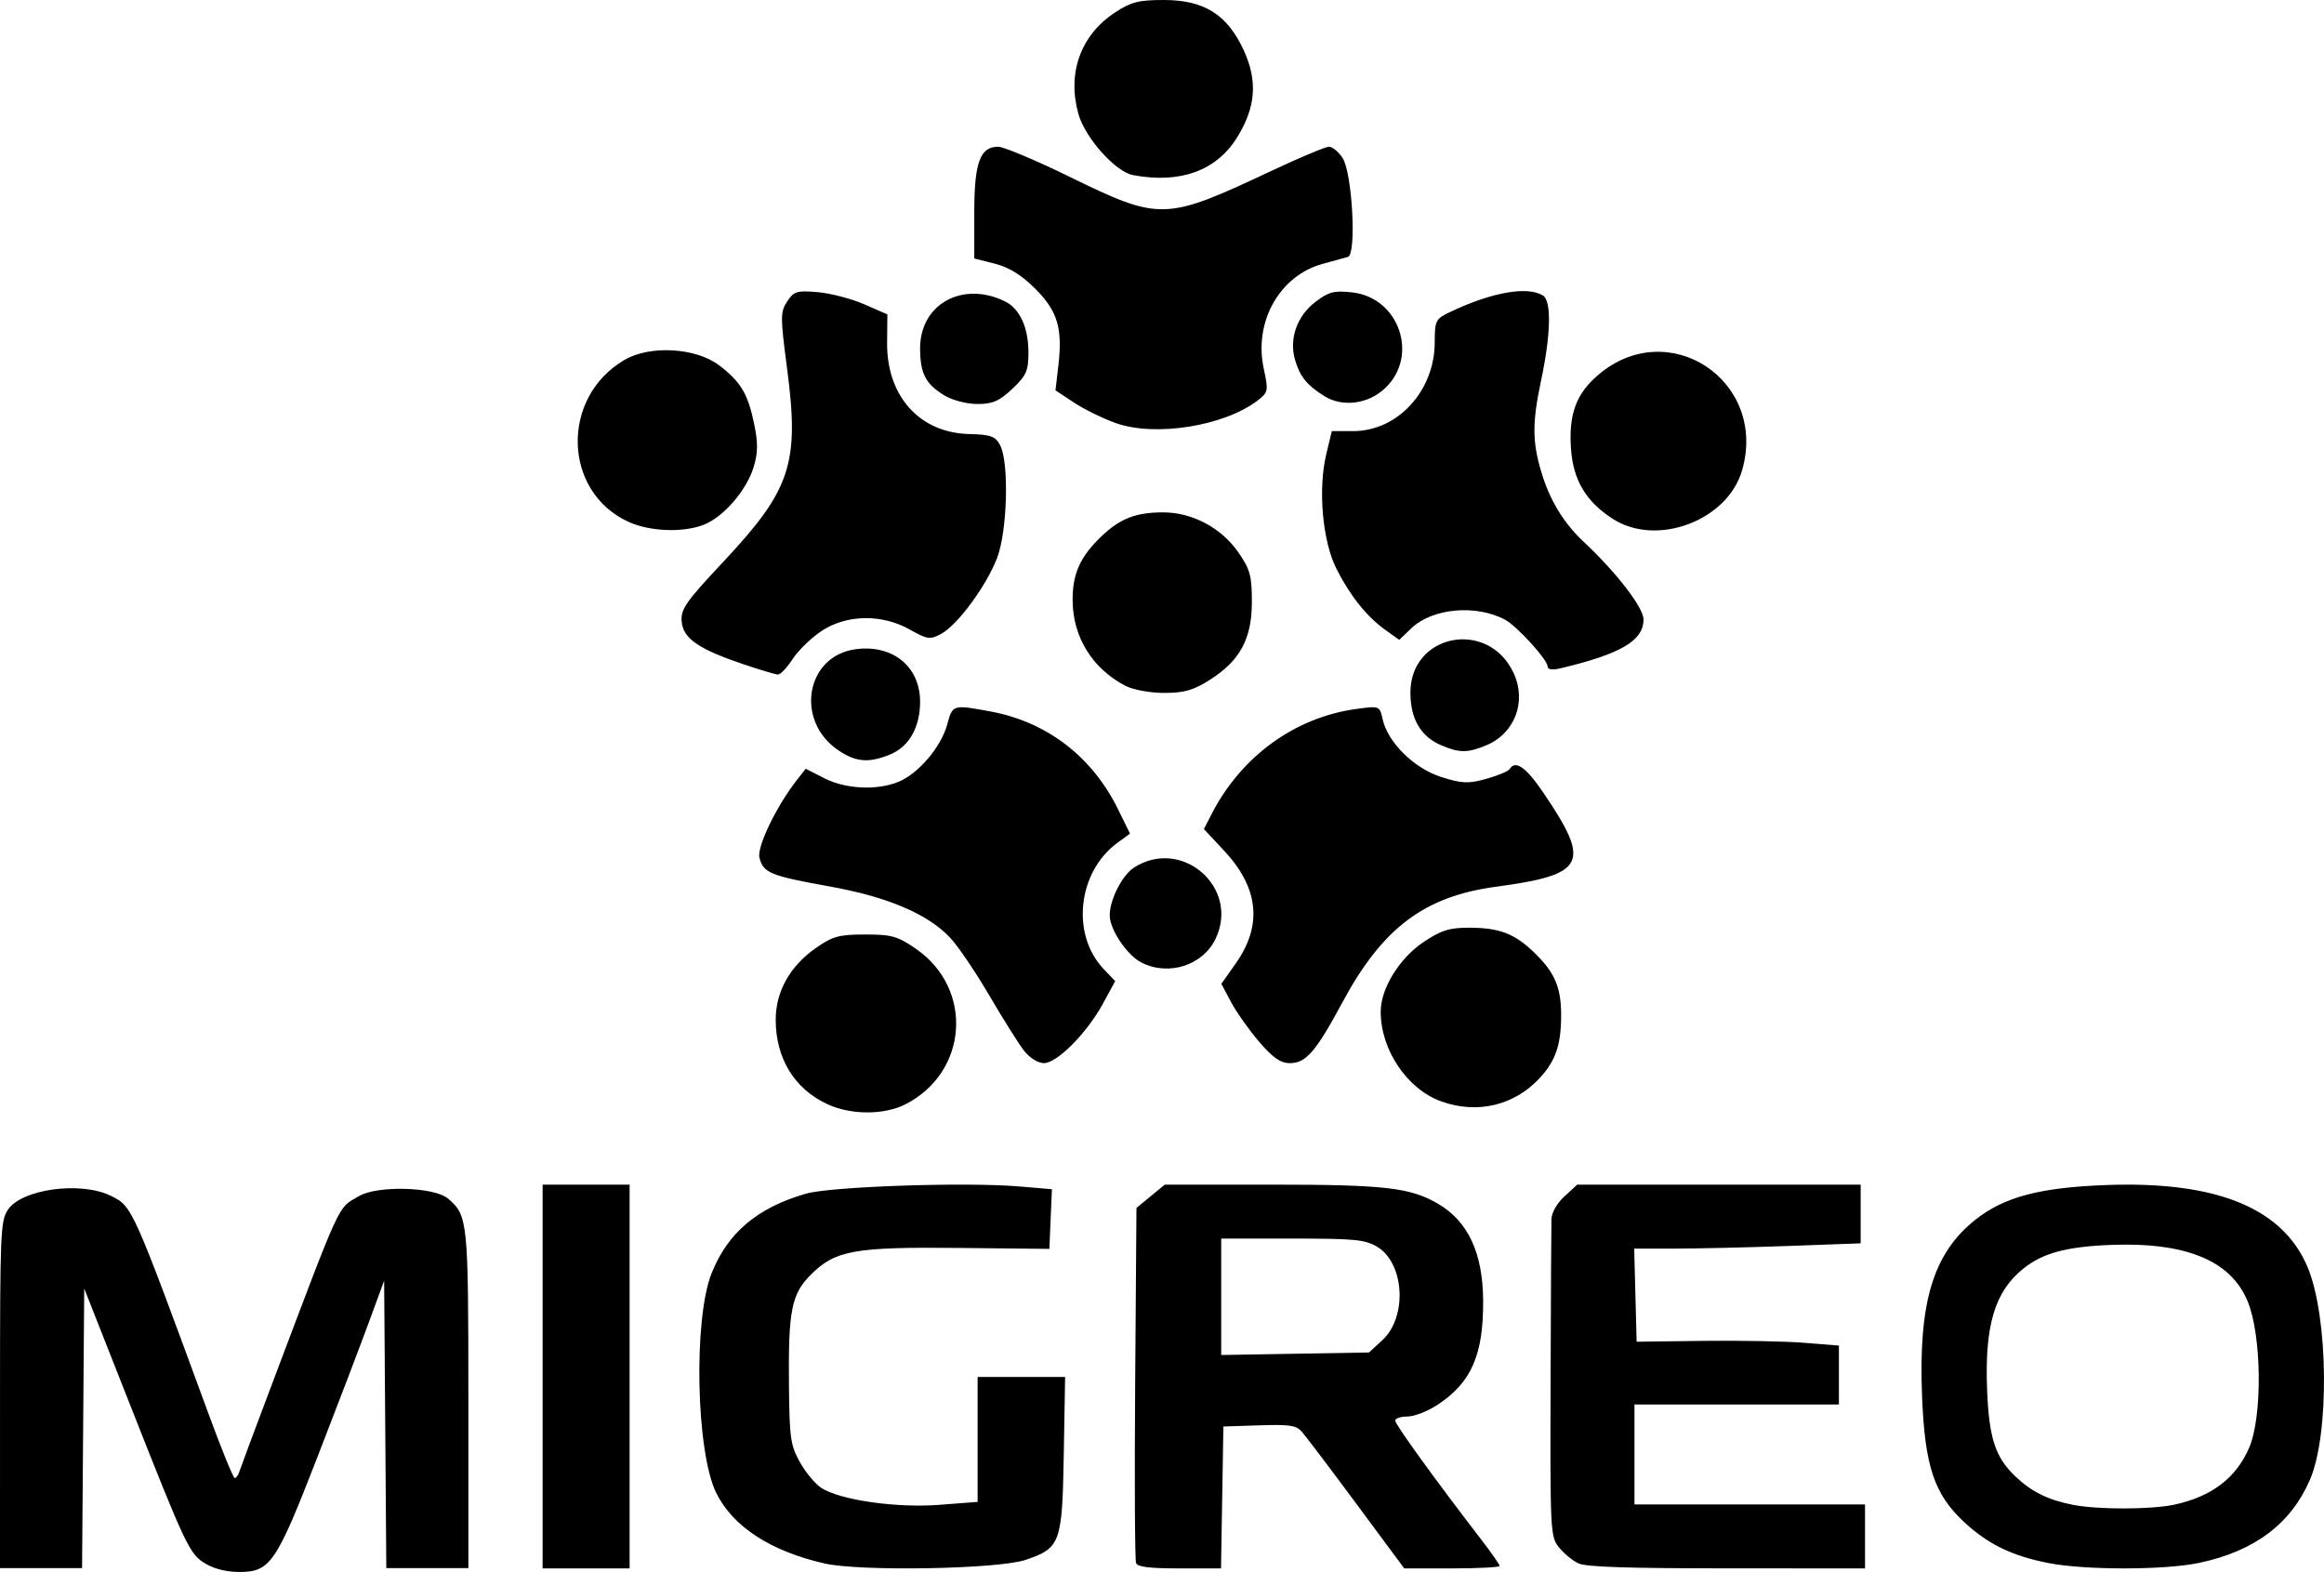
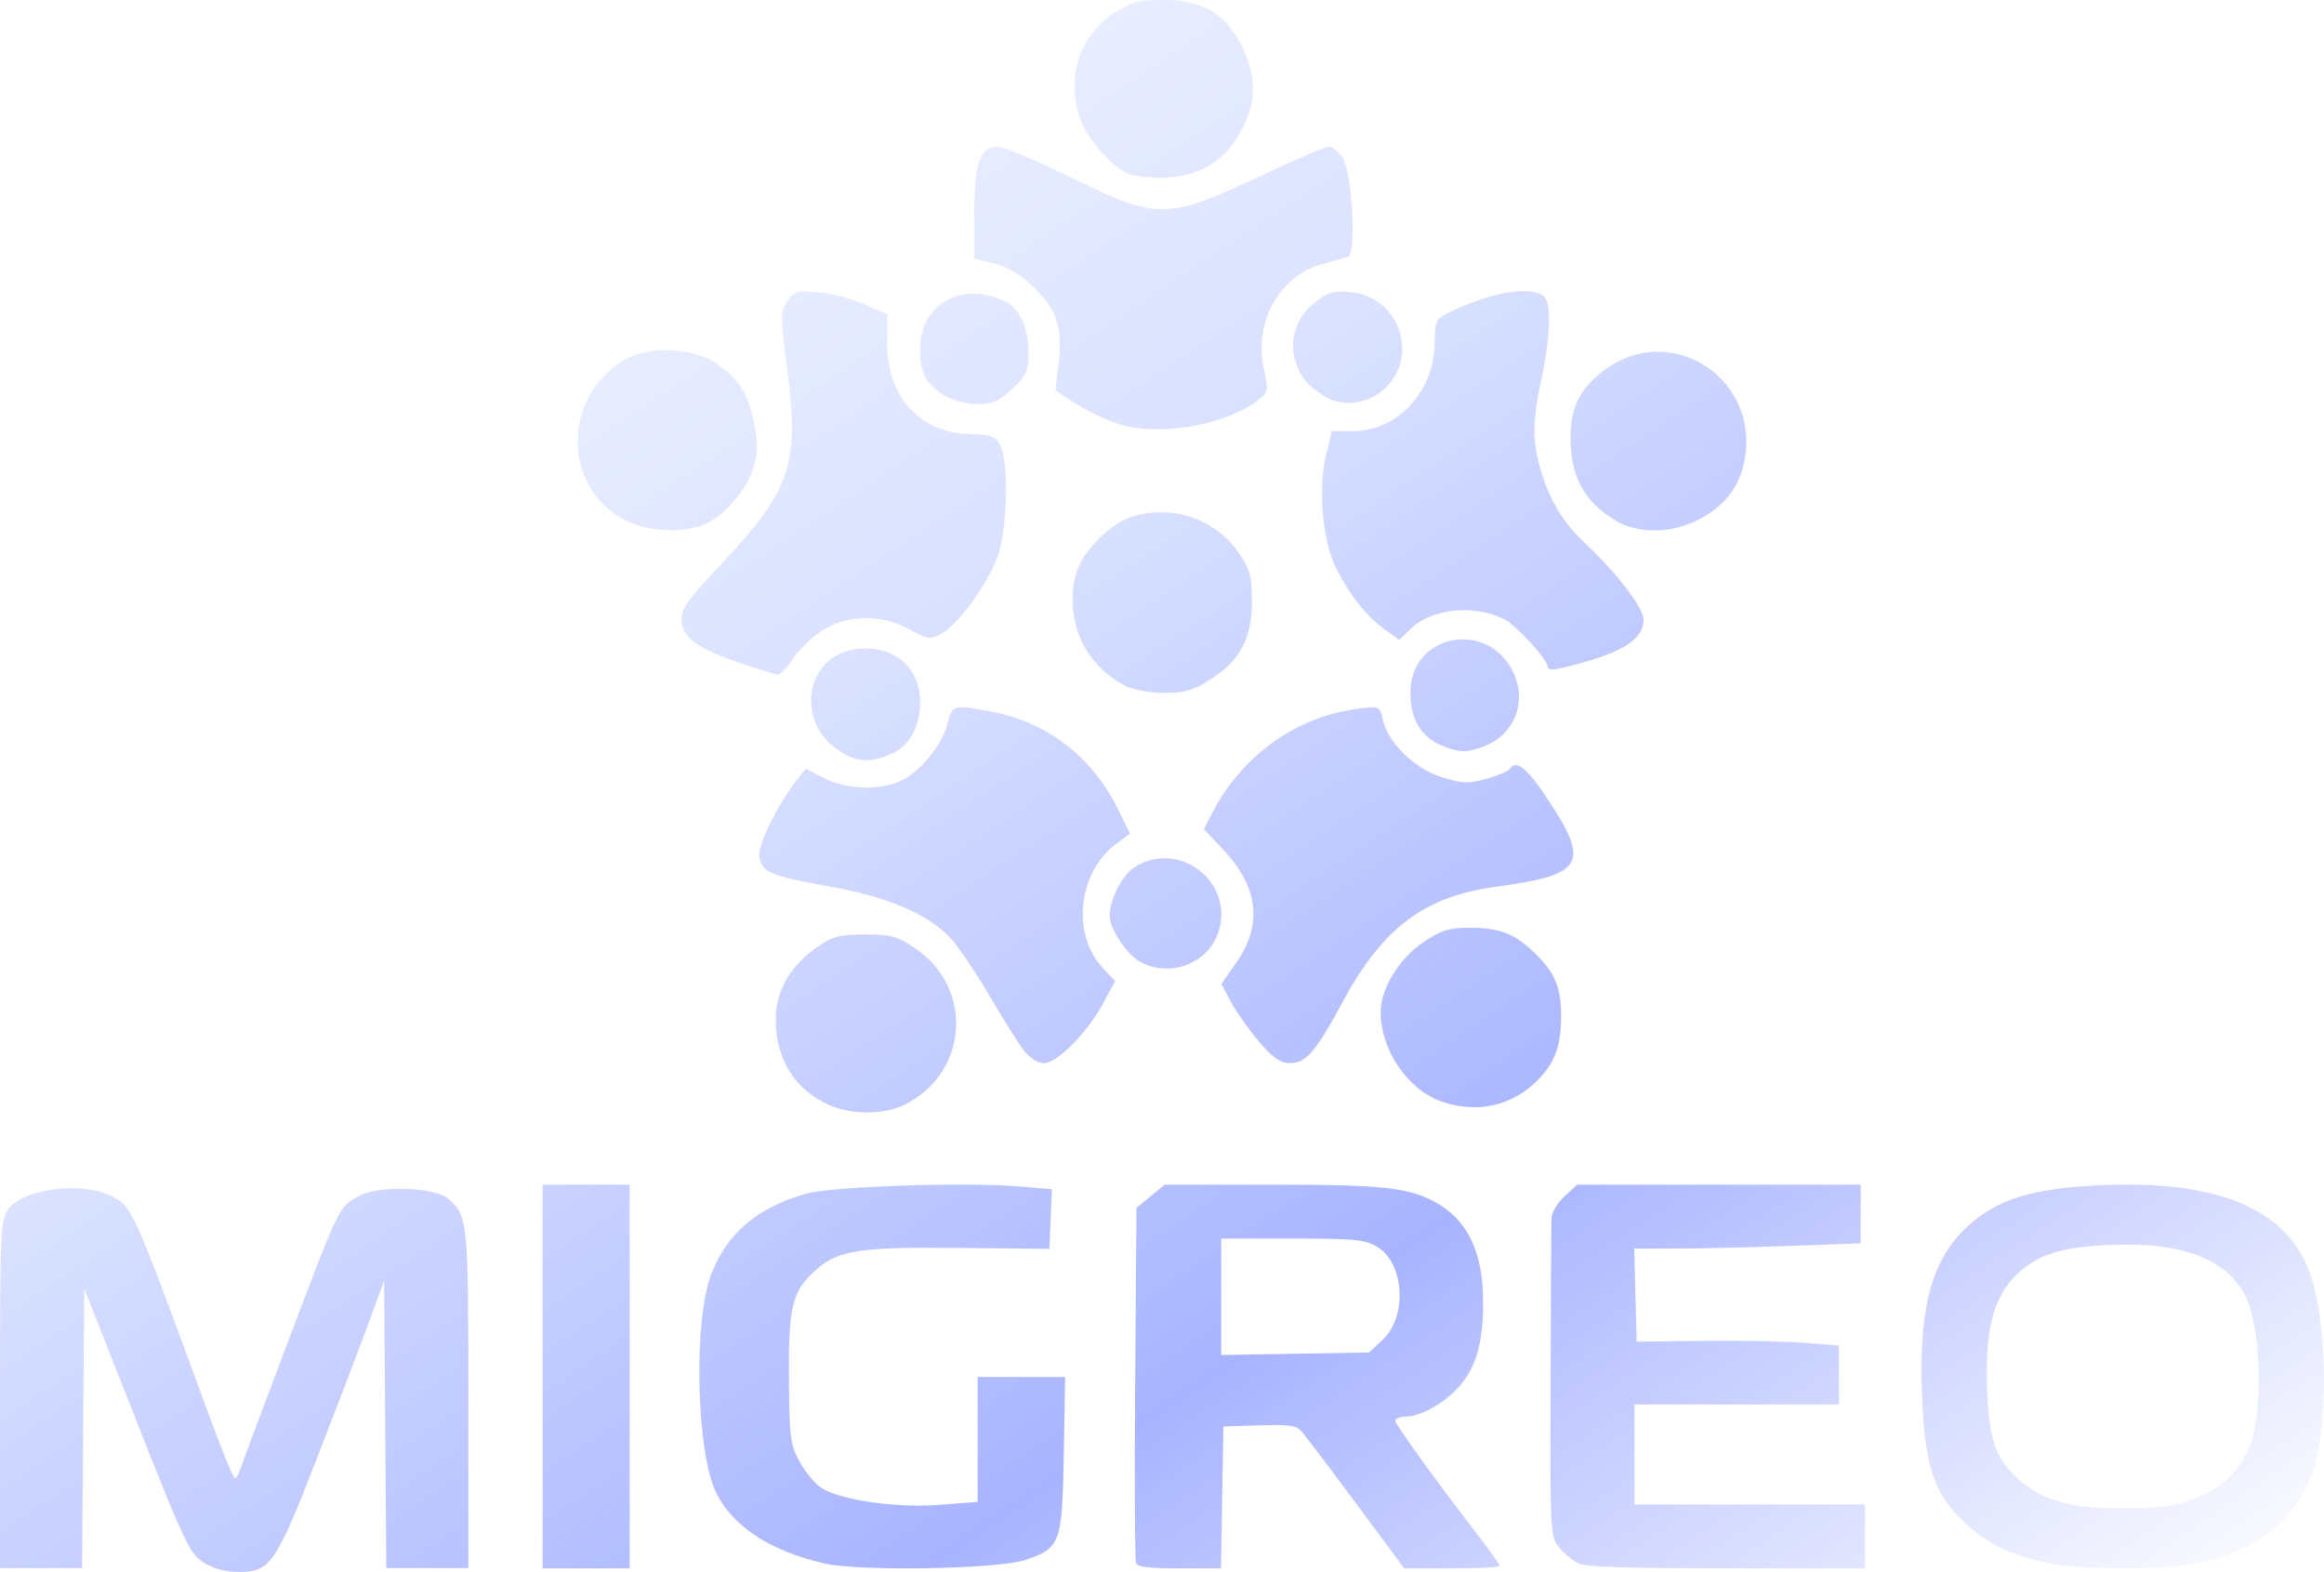
<svg xmlns="http://www.w3.org/2000/svg" version="1.1" id="svg1" width="514.815" height="348.213" viewBox="0 0 514.815 348.213">
-   <defs id="defs1" />
+   <defs id="defs1">
+     <linearGradient id="logoBaseGradient" x1="0%" y1="0%" x2="100%" y2="100%">
+       <stop offset="0%" stop-color="#ffffff" />
+       <stop offset="40%" stop-color="#d9e1ff" />
+       <stop offset="70%" stop-color="#a8b4ff" />
+       <stop offset="100%" stop-color="#ffffff" />
+     </linearGradient>
+     <linearGradient id="logoShineGradient" x1="-100%" y1="0%" x2="200%" y2="0%">
+       <stop offset="0%" stop-color="#ffffff" stop-opacity="0" />
+       <stop offset="45%" stop-color="#ffffff" stop-opacity="0.15" />
+       <stop offset="50%" stop-color="#ffffff" stop-opacity="0.35" />
+       <stop offset="55%" stop-color="#ffffff" stop-opacity="0.15" />
+       <stop offset="100%" stop-color="#ffffff" stop-opacity="0" />
+       <animate attributeName="x1" from="-100%" to="200%" dur="6s" repeatCount="indefinite" />
+       <animate attributeName="x2" from="0%" to="300%" dur="6s" repeatCount="indefinite" />
+     </linearGradient>
+   </defs>
  <g id="g1" transform="translate(-210.589,-271.6505)">
    <g id="g27" transform="matrix(1,0,0,0.9884787,0,6.153095)">
-       <path id="path2" fill="currentColor" style="stroke-width:0.921" d="m 393.255,618.963 c -11.984,-2.757 -20.357,-8.285 -24.029,-15.862 -4.441,-9.166 -5.057,-38.815 -1.021,-49.125 3.567,-9.113 10.124,-14.726 20.882,-17.877 5.537,-1.622 35.383,-2.647 47.323,-1.626 l 7.2,0.616 -0.28,6.687 -0.28,6.687 -19.754,-0.211 c -23.44,-0.251 -27.665,0.512 -33.068,5.972 -4.323,4.369 -5.035,8.009 -4.867,24.899 0.116,11.738 0.343,13.349 2.409,17.111 1.254,2.284 3.376,4.877 4.714,5.762 4.17,2.758 16.614,4.57 26.235,3.82 l 8.432,-0.657 v -13.998 -13.998 h 9.692 9.692 l -0.297,17.376 c -0.34,19.905 -0.724,20.974 -8.488,23.625 -6.056,2.068 -36.599,2.616 -44.496,0.799 z m 292.554,-84.827 c -2.757,-0.103 -5.666,-0.096 -8.727,0.021 -14.638,0.557 -22.465,2.65 -28.817,7.706 -9.448,7.52 -12.76,18.608 -11.893,39.821 0.632,15.453 2.68,21.679 9.158,27.846 5.331,5.075 10.717,7.737 18.917,9.35 8.128,1.599 25.666,1.575 33.27,-0.045 12.268,-2.615 20.341,-8.738 24.576,-18.643 4.364,-10.206 4.084,-36.503 -0.508,-47.601 -4.815,-11.636 -16.678,-17.735 -35.976,-18.454 z m -1.617,13.415 c 13.041,0.494 21.057,4.687 24.311,12.687 3.103,7.63 3.294,25.71 0.344,32.726 -2.863,6.809 -8.317,11.02 -16.608,12.818 -5.138,1.114 -16.99,1.131 -22.483,0.032 -5.541,-1.109 -9.18,-2.939 -12.783,-6.428 -4.378,-4.24 -5.763,-8.521 -6.19,-19.145 -0.586,-14.584 1.653,-22.207 8.038,-27.377 4.292,-3.476 9.582,-4.913 19.474,-5.296 2.069,-0.08 4.034,-0.086 5.897,-0.016 z m -353.404,29.514 v -43 h 9.636 9.636 v 43 43 h -9.636 -9.636 z m 137.83,-43 -3.141,2.607 -3.139,2.609 -0.286,39.203 c -0.158,21.561 -0.067,39.737 0.203,40.391 0.36,0.873 2.927,1.19 9.653,1.19 h 9.162 l 0.263,-15.901 0.263,-15.901 7.925,-0.261 c 6.656,-0.218 8.158,-0.003 9.371,1.344 0.794,0.882 6.241,8.155 12.104,16.162 l 10.66,14.557 h 10.564 c 5.811,0 10.566,-0.251 10.566,-0.558 0,-0.307 -1.882,-3.028 -4.18,-6.047 -10.06,-13.215 -18.947,-25.647 -18.947,-26.506 0,-0.512 1.236,-0.931 2.746,-0.931 1.528,0 4.534,-1.205 6.777,-2.715 7.377,-4.968 10.025,-11.156 9.954,-23.264 -0.062,-10.612 -3.311,-17.706 -9.917,-21.649 -6.13,-3.659 -11.825,-4.33 -36.703,-4.33 z m 12.497,12.081 15.659,0.004 c 13.738,0.003 16.031,0.214 18.691,1.722 6.226,3.529 7.006,15.782 1.34,21.054 l -2.959,2.752 -16.367,0.283 -16.365,0.282 V 559.194 Z m 79.11,72.785 c -1.274,-0.609 -3.203,-2.216 -4.286,-3.573 -1.908,-2.389 -1.966,-3.541 -1.863,-36.729 0.059,-18.844 0.145,-35.402 0.19,-36.795 0.05,-1.53 1.198,-3.568 2.9,-5.151 l 2.817,-2.619 h 31.392 31.392 v 6.578 6.578 l -16.054,0.589 c -8.83,0.324 -20.118,0.589 -25.085,0.589 h -9.031 l 0.271,10.435 0.271,10.435 14.737,-0.191 c 8.106,-0.105 18.188,0.089 22.404,0.431 l 7.667,0.622 v 6.603 6.603 h -22.645 -22.645 v 11.198 11.198 h 25.536 25.536 v 7.167 7.167 l -30.595,-0.013 c -22.365,-0.01 -31.218,-0.311 -32.911,-1.12 z m -303.964,0.158 c -3.689,-2.166 -4.304,-3.47 -17.112,-36.338 l -9.902,-25.412 -0.239,31.326 -0.239,31.326 h -9.09 -9.09 l 0.004,-38.774 c 0.003,-36.261 0.113,-38.948 1.697,-41.448 2.985,-4.713 16.187,-6.548 22.887,-3.181 4.753,2.388 4.682,2.227 21.666,49.006 2.842,7.829 5.428,14.237 5.745,14.239 0.317,0.003 0.791,-0.685 1.053,-1.529 0.262,-0.843 3.421,-9.42 7.021,-19.059 15.842,-42.419 14.605,-39.701 19.385,-42.584 4.065,-2.452 16.701,-2.117 19.776,0.523 4.411,3.788 4.52,4.879 4.52,45.099 v 37.707 h -9.09 -9.09 l -0.239,-32.202 -0.239,-32.203 -3.415,9.411 c -1.878,5.176 -6.997,18.743 -11.376,30.15 -9.155,23.848 -10.421,25.723 -17.361,25.718 -2.662,-0.002 -5.383,-0.666 -7.272,-1.776 z M 393.911,516.053 c -7.365,-3.439 -11.513,-10.319 -11.484,-19.047 0.021,-6.229 3.161,-11.894 8.823,-15.92 3.765,-2.677 5.181,-3.074 10.992,-3.077 5.893,-0.003 7.211,0.377 11.321,3.264 12.744,8.953 11.479,27.588 -2.361,34.768 -4.711,2.444 -12.07,2.45 -17.29,0.013 z m 136,-0.62 c -7.603,-2.721 -13.53,-11.626 -13.466,-20.23 0.038,-5.114 4.122,-11.828 9.386,-15.428 3.93,-2.688 5.777,-3.288 10.129,-3.288 6.663,0 10.048,1.273 14.287,5.373 4.73,4.574 6.165,7.889 6.165,14.238 0,6.663 -1.226,10.269 -4.814,14.154 -5.625,6.092 -13.73,8.028 -21.686,5.181 z m -92.481,-11.378 c -1.173,-1.53 -4.635,-7.107 -7.693,-12.393 -3.058,-5.286 -6.97,-11.117 -8.693,-12.958 -4.982,-5.323 -13.871,-9.141 -26.692,-11.465 -13.099,-2.375 -14.687,-3.032 -15.53,-6.434 -0.605,-2.438 3.812,-11.671 8.4,-17.556 l 1.857,-2.383 4.127,2.13 c 4.761,2.457 11.734,2.779 16.504,0.763 4.371,-1.847 9.382,-7.835 10.699,-12.783 1.2,-4.507 1.216,-4.512 9.57,-2.953 12.54,2.34 22.551,10.116 28.313,21.99 l 2.617,5.394 -2.76,2.034 c -8.836,6.512 -10.359,20.584 -3.065,28.32 l 2.544,2.698 -2.722,5.059 c -3.542,6.583 -10.153,13.318 -13.073,13.318 -1.291,0 -3.187,-1.199 -4.401,-2.782 z m 52.07,-2.023 c -2.237,-2.643 -5.031,-6.641 -6.211,-8.885 l -2.144,-4.079 3.205,-4.6 c 5.963,-8.558 5.087,-16.934 -2.646,-25.297 l -4.424,-4.784 1.707,-3.365 c 6.568,-12.952 18.455,-21.681 32.077,-23.557 5.109,-0.704 5.158,-0.684 5.804,2.288 1.129,5.201 6.994,11.05 13.002,12.966 4.634,1.478 5.993,1.533 9.979,0.404 2.538,-0.719 4.854,-1.7 5.147,-2.18 1.284,-2.101 3.623,-0.453 7.451,5.25 10.685,15.917 9.447,18.398 -10.536,21.126 -15.807,2.158 -25.077,9.224 -33.929,25.862 -5.916,11.121 -8.084,13.657 -11.668,13.657 -2.041,0 -3.794,-1.237 -6.815,-4.805 z m -26.059,-17.734 c -3.192,-1.634 -7.03,-7.415 -7.03,-10.589 0,-3.461 2.757,-8.97 5.336,-10.663 10.573,-6.941 23.524,4.4 18.138,15.882 -2.815,6.002 -10.383,8.473 -16.445,5.37 z m -67.118,-47.549 c -9.704,-6.615 -7.252,-21.17 3.819,-22.672 8.2,-1.113 14.269,3.898 14.269,11.781 0,5.667 -2.419,10.021 -6.534,11.76 -4.766,2.014 -7.641,1.798 -11.553,-0.869 z m 133.413,-1.193 c -4.462,-1.963 -6.71,-5.902 -6.71,-11.753 0,-13.175 17.151,-16.556 22.808,-4.496 3.02,6.439 0.373,13.611 -6.022,16.314 -4.11,1.737 -6.007,1.725 -10.076,-0.066 z M 459.911,422.29 c -7.321,-3.852 -11.64,-10.884 -11.713,-19.069 -0.053,-6.012 1.645,-9.855 6.378,-14.433 4.144,-4.008 7.621,-5.373 13.689,-5.373 6.437,0 12.869,3.458 16.633,8.943 2.618,3.814 3.012,5.275 3.007,11.128 -0.008,8.274 -2.626,13.172 -9.346,17.483 -3.603,2.311 -5.685,2.911 -10.093,2.906 -3.072,-0.003 -6.895,-0.712 -8.554,-1.585 z m -84.5,-4.796 c -10.01,-3.407 -13.444,-5.78 -13.809,-9.544 -0.273,-2.806 0.832,-4.418 9.243,-13.492 14.96,-16.141 16.87,-22 14.101,-43.269 -1.508,-11.585 -1.507,-12.684 0.018,-15.039 1.484,-2.291 2.152,-2.496 6.797,-2.084 2.833,0.251 7.457,1.473 10.275,2.716 l 5.124,2.259 -0.059,6.337 c -0.111,11.971 7.176,20.195 18.147,20.48 4.855,0.126 5.84,0.487 6.899,2.529 2.002,3.861 1.599,19.176 -0.664,25.199 -2.347,6.248 -8.796,15.105 -12.43,17.07 -2.431,1.315 -3.046,1.228 -6.905,-0.974 -6.195,-3.535 -13.998,-3.413 -19.556,0.304 -2.299,1.538 -5.193,4.378 -6.431,6.31 -1.237,1.933 -2.7,3.491 -3.25,3.462 -0.55,-0.028 -3.925,-1.047 -7.5,-2.264 z m 178,0.43 c 0,-1.487 -6.783,-9.029 -9.39,-10.44 -6.472,-3.504 -16.109,-2.62 -20.789,1.907 l -2.679,2.591 -2.992,-2.156 c -4.149,-2.989 -7.799,-7.574 -10.869,-13.657 -3.142,-6.224 -4.183,-17.885 -2.304,-25.808 l 1.223,-5.156 h 4.729 c 9.88,0 18.072,-9.035 18.072,-19.931 0,-4.862 0.181,-5.217 3.479,-6.8 9.202,-4.418 17.116,-5.821 20.521,-3.638 1.895,1.215 1.719,8.74 -0.446,19.054 -1.963,9.347 -1.956,13.624 0.03,20.391 1.862,6.343 4.944,11.496 9.396,15.709 7.274,6.883 13.269,14.756 13.269,17.425 0,4.755 -5.05,7.75 -18.5,10.968 -1.734,0.415 -2.75,0.245 -2.75,-0.46 z M 349.869,385.56 c -14.642,-6.728 -15.177,-27.919 -0.917,-36.33 5.642,-3.328 15.82,-2.727 20.958,1.237 4.753,3.667 6.33,6.323 7.711,12.984 0.901,4.348 0.886,6.546 -0.069,9.769 -1.512,5.107 -6.513,11.045 -10.844,12.875 -4.51,1.906 -12.048,1.667 -16.839,-0.535 z m 217.951,-0.716 c -5.909,-3.876 -8.718,-8.624 -9.215,-15.579 -0.558,-7.799 1.101,-12.397 6.006,-16.644 15.562,-13.475 37.591,1.261 31.899,21.339 -3.207,11.314 -18.937,17.281 -28.69,10.884 z M 457.725,363.392 c -2.852,-1.033 -7.018,-3.105 -9.257,-4.604 l -4.071,-2.725 0.634,-5.458 c 0.983,-8.46 -0.152,-12.293 -5.128,-17.328 -3.014,-3.049 -5.806,-4.797 -8.938,-5.595 l -4.554,-1.16 v -10.277 c 0,-11.232 1.275,-14.779 5.307,-14.768 1.206,0.003 8.268,3.007 15.693,6.675 20.229,9.993 21.209,9.965 44.853,-1.281 6.244,-2.97 11.971,-5.4 12.727,-5.4 0.756,0 2.11,1.137 3.01,2.526 2.15,3.32 3.129,21.605 1.186,22.166 -0.702,0.203 -3.214,0.902 -5.583,1.554 -9.534,2.623 -15.299,12.953 -13.078,23.431 1.061,5.003 0.997,5.367 -1.249,7.124 -7.413,5.801 -22.787,8.296 -31.552,5.121 z m -38,-6.23 c -4.106,-2.533 -5.314,-4.926 -5.314,-10.529 0,-9.916 9.442,-15.173 18.835,-10.486 3.252,1.623 5.165,5.858 5.165,11.437 0,4.12 -0.464,5.179 -3.571,8.143 -2.883,2.751 -4.376,3.407 -7.75,3.404 -2.372,-0.002 -5.557,-0.854 -7.365,-1.969 z m 84.186,0.167 c -3.89,-2.48 -5.383,-4.372 -6.467,-8.193 -1.317,-4.646 0.476,-9.752 4.521,-12.874 2.967,-2.289 4.158,-2.6 8.196,-2.14 10.362,1.182 14.794,14.159 7.312,21.411 -3.746,3.631 -9.491,4.392 -13.563,1.796 z m -42.36,-49.505 c -3.88,-0.745 -10.595,-8.358 -12.068,-13.682 -2.536,-9.162 0.475,-17.645 8.066,-22.727 3.552,-2.378 5.263,-2.823 10.862,-2.823 8.94,0 14.077,3.281 17.71,11.308 3.1,6.85 2.655,12.719 -1.473,19.469 -4.59,7.503 -12.662,10.458 -23.097,8.455 z" />
+       <path id="path2" fill="url(#logoBaseGradient)" style="stroke-width:0.921" d="m 393.255,618.963 c -11.984,-2.757 -20.357,-8.285 -24.029,-15.862 -4.441,-9.166 -5.057,-38.815 -1.021,-49.125 3.567,-9.113 10.124,-14.726 20.882,-17.877 5.537,-1.622 35.383,-2.647 47.323,-1.626 l 7.2,0.616 -0.28,6.687 -0.28,6.687 -19.754,-0.211 c -23.44,-0.251 -27.665,0.512 -33.068,5.972 -4.323,4.369 -5.035,8.009 -4.867,24.899 0.116,11.738 0.343,13.349 2.409,17.111 1.254,2.284 3.376,4.877 4.714,5.762 4.17,2.758 16.614,4.57 26.235,3.82 l 8.432,-0.657 v -13.998 -13.998 h 9.692 9.692 l -0.297,17.376 c -0.34,19.905 -0.724,20.974 -8.488,23.625 -6.056,2.068 -36.599,2.616 -44.496,0.799 z m 292.554,-84.827 c -2.757,-0.103 -5.666,-0.096 -8.727,0.021 -14.638,0.557 -22.465,2.65 -28.817,7.706 -9.448,7.52 -12.76,18.608 -11.893,39.821 0.632,15.453 2.68,21.679 9.158,27.846 5.331,5.075 10.717,7.737 18.917,9.35 8.128,1.599 25.666,1.575 33.27,-0.045 12.268,-2.615 20.341,-8.738 24.576,-18.643 4.364,-10.206 4.084,-36.503 -0.508,-47.601 -4.815,-11.636 -16.678,-17.735 -35.976,-18.454 z m -1.617,13.415 c 13.041,0.494 21.057,4.687 24.311,12.687 3.103,7.63 3.294,25.71 0.344,32.726 -2.863,6.809 -8.317,11.02 -16.608,12.818 -5.138,1.114 -16.99,1.131 -22.483,0.032 -5.541,-1.109 -9.18,-2.939 -12.783,-6.428 -4.378,-4.24 -5.763,-8.521 -6.19,-19.145 -0.586,-14.584 1.653,-22.207 8.038,-27.377 4.292,-3.476 9.582,-4.913 19.474,-5.296 2.069,-0.08 4.034,-0.086 5.897,-0.016 z m -353.404,29.514 v -43 h 9.636 9.636 v 43 43 h -9.636 -9.636 z m 137.83,-43 -3.141,2.607 -3.139,2.609 -0.286,39.203 c -0.158,21.561 -0.067,39.737 0.203,40.391 0.36,0.873 2.927,1.19 9.653,1.19 h 9.162 l 0.263,-15.901 0.263,-15.901 7.925,-0.261 c 6.656,-0.218 8.158,-0.003 9.371,1.344 0.794,0.882 6.241,8.155 12.104,16.162 l 10.66,14.557 h 10.564 c 5.811,0 10.566,-0.251 10.566,-0.558 0,-0.307 -1.882,-3.028 -4.18,-6.047 -10.06,-13.215 -18.947,-25.647 -18.947,-26.506 0,-0.512 1.236,-0.931 2.746,-0.931 1.528,0 4.534,-1.205 6.777,-2.715 7.377,-4.968 10.025,-11.156 9.954,-23.264 -0.062,-10.612 -3.311,-17.706 -9.917,-21.649 -6.13,-3.659 -11.825,-4.33 -36.703,-4.33 z m 12.497,12.081 15.659,0.004 c 13.738,0.003 16.031,0.214 18.691,1.722 6.226,3.529 7.006,15.782 1.34,21.054 l -2.959,2.752 -16.367,0.283 -16.365,0.282 V 559.194 Z m 79.11,72.785 c -1.274,-0.609 -3.203,-2.216 -4.286,-3.573 -1.908,-2.389 -1.966,-3.541 -1.863,-36.729 0.059,-18.844 0.145,-35.402 0.19,-36.795 0.05,-1.53 1.198,-3.568 2.9,-5.151 l 2.817,-2.619 h 31.392 31.392 v 6.578 6.578 l -16.054,0.589 c -8.83,0.324 -20.118,0.589 -25.085,0.589 h -9.031 l 0.271,10.435 0.271,10.435 14.737,-0.191 c 8.106,-0.105 18.188,0.089 22.404,0.431 l 7.667,0.622 v 6.603 6.603 h -22.645 -22.645 v 11.198 11.198 h 25.536 25.536 v 7.167 7.167 l -30.595,-0.013 c -22.365,-0.01 -31.218,-0.311 -32.911,-1.12 z m -303.964,0.158 c -3.689,-2.166 -4.304,-3.47 -17.112,-36.338 l -9.902,-25.412 -0.239,31.326 -0.239,31.326 h -9.09 -9.09 l 0.004,-38.774 c 0.003,-36.261 0.113,-38.948 1.697,-41.448 2.985,-4.713 16.187,-6.548 22.887,-3.181 4.753,2.388 4.682,2.227 21.666,49.006 2.842,7.829 5.428,14.237 5.745,14.239 0.317,0.003 0.791,-0.685 1.053,-1.529 0.262,-0.843 3.421,-9.42 7.021,-19.059 15.842,-42.419 14.605,-39.701 19.385,-42.584 4.065,-2.452 16.701,-2.117 19.776,0.523 4.411,3.788 4.52,4.879 4.52,45.099 v 37.707 h -9.09 -9.09 l -0.239,-32.202 -0.239,-32.203 -3.415,9.411 c -1.878,5.176 -6.997,18.743 -11.376,30.15 -9.155,23.848 -10.421,25.723 -17.361,25.718 -2.662,-0.002 -5.383,-0.666 -7.272,-1.776 z M 393.911,516.053 c -7.365,-3.439 -11.513,-10.319 -11.484,-19.047 0.021,-6.229 3.161,-11.894 8.823,-15.92 3.765,-2.677 5.181,-3.074 10.992,-3.077 5.893,-0.003 7.211,0.377 11.321,3.264 12.744,8.953 11.479,27.588 -2.361,34.768 -4.711,2.444 -12.07,2.45 -17.29,0.013 z m 136,-0.62 c -7.603,-2.721 -13.53,-11.626 -13.466,-20.23 0.038,-5.114 4.122,-11.828 9.386,-15.428 3.93,-2.688 5.777,-3.288 10.129,-3.288 6.663,0 10.048,1.273 14.287,5.373 4.73,4.574 6.165,7.889 6.165,14.238 0,6.663 -1.226,10.269 -4.814,14.154 -5.625,6.092 -13.73,8.028 -21.686,5.181 z m -92.481,-11.378 c -1.173,-1.53 -4.635,-7.107 -7.693,-12.393 -3.058,-5.286 -6.97,-11.117 -8.693,-12.958 -4.982,-5.323 -13.871,-9.141 -26.692,-11.465 -13.099,-2.375 -14.687,-3.032 -15.53,-6.434 -0.605,-2.438 3.812,-11.671 8.4,-17.556 l 1.857,-2.383 4.127,2.13 c 4.761,2.457 11.734,2.779 16.504,0.763 4.371,-1.847 9.382,-7.835 10.699,-12.783 1.2,-4.507 1.216,-4.512 9.57,-2.953 12.54,2.34 22.551,10.116 28.313,21.99 l 2.617,5.394 -2.76,2.034 c -8.836,6.512 -10.359,20.584 -3.065,28.32 l 2.544,2.698 -2.722,5.059 c -3.542,6.583 -10.153,13.318 -13.073,13.318 -1.291,0 -3.187,-1.199 -4.401,-2.782 z m 52.07,-2.023 c -2.237,-2.643 -5.031,-6.641 -6.211,-8.885 l -2.144,-4.079 3.205,-4.6 c 5.963,-8.558 5.087,-16.934 -2.646,-25.297 l -4.424,-4.784 1.707,-3.365 c 6.568,-12.952 18.455,-21.681 32.077,-23.557 5.109,-0.704 5.158,-0.684 5.804,2.288 1.129,5.201 6.994,11.05 13.002,12.966 4.634,1.478 5.993,1.533 9.979,0.404 2.538,-0.719 4.854,-1.7 5.147,-2.18 1.284,-2.101 3.623,-0.453 7.451,5.25 10.685,15.917 9.447,18.398 -10.536,21.126 -15.807,2.158 -25.077,9.224 -33.929,25.862 -5.916,11.121 -8.084,13.657 -11.668,13.657 -2.041,0 -3.794,-1.237 -6.815,-4.805 z m -26.059,-17.734 c -3.192,-1.634 -7.03,-7.415 -7.03,-10.589 0,-3.461 2.757,-8.97 5.336,-10.663 10.573,-6.941 23.524,4.4 18.138,15.882 -2.815,6.002 -10.383,8.473 -16.445,5.37 z m -67.118,-47.549 c -9.704,-6.615 -7.252,-21.17 3.819,-22.672 8.2,-1.113 14.269,3.898 14.269,11.781 0,5.667 -2.419,10.021 -6.534,11.76 -4.766,2.014 -7.641,1.798 -11.553,-0.869 z m 133.413,-1.193 c -4.462,-1.963 -6.71,-5.902 -6.71,-11.753 0,-13.175 17.151,-16.556 22.808,-4.496 3.02,6.439 0.373,13.611 -6.022,16.314 -4.11,1.737 -6.007,1.725 -10.076,-0.066 z M 459.911,422.29 c -7.321,-3.852 -11.64,-10.884 -11.713,-19.069 -0.053,-6.012 1.645,-9.855 6.378,-14.433 4.144,-4.008 7.621,-5.373 13.689,-5.373 6.437,0 12.869,3.458 16.633,8.943 2.618,3.814 3.012,5.275 3.007,11.128 -0.008,8.274 -2.626,13.172 -9.346,17.483 -3.603,2.311 -5.685,2.911 -10.093,2.906 -3.072,-0.003 -6.895,-0.712 -8.554,-1.585 z m -84.5,-4.796 c -10.01,-3.407 -13.444,-5.78 -13.809,-9.544 -0.273,-2.806 0.832,-4.418 9.243,-13.492 14.96,-16.141 16.87,-22 14.101,-43.269 -1.508,-11.585 -1.507,-12.684 0.018,-15.039 1.484,-2.291 2.152,-2.496 6.797,-2.084 2.833,0.251 7.457,1.473 10.275,2.716 l 5.124,2.259 -0.059,6.337 c -0.111,11.971 7.176,20.195 18.147,20.48 4.855,0.126 5.84,0.487 6.899,2.529 2.002,3.861 1.599,19.176 -0.664,25.199 -2.347,6.248 -8.796,15.105 -12.43,17.07 -2.431,1.315 -3.046,1.228 -6.905,-0.974 -6.195,-3.535 -13.998,-3.413 -19.556,0.304 -2.299,1.538 -5.193,4.378 -6.431,6.31 -1.237,1.933 -2.7,3.491 -3.25,3.462 -0.55,-0.028 -3.925,-1.047 -7.5,-2.264 z m 178,0.43 c 0,-1.487 -6.783,-9.029 -9.39,-10.44 -6.472,-3.504 -16.109,-2.62 -20.789,1.907 l -2.679,2.591 -2.992,-2.156 c -4.149,-2.989 -7.799,-7.574 -10.869,-13.657 -3.142,-6.224 -4.183,-17.885 -2.304,-25.808 l 1.223,-5.156 h 4.729 c 9.88,0 18.072,-9.035 18.072,-19.931 0,-4.862 0.181,-5.217 3.479,-6.8 9.202,-4.418 17.116,-5.821 20.521,-3.638 1.895,1.215 1.719,8.74 -0.446,19.054 -1.963,9.347 -1.956,13.624 0.03,20.391 1.862,6.343 4.944,11.496 9.396,15.709 7.274,6.883 13.269,14.756 13.269,17.425 0,4.755 -5.05,7.75 -18.5,10.968 -1.734,0.415 -2.75,0.245 -2.75,-0.46 z M 349.869,385.56 c -14.642,-6.728 -15.177,-27.919 -0.917,-36.33 5.642,-3.328 15.82,-2.727 20.958,1.237 4.753,3.667 6.33,6.323 7.711,12.984 0.901,4.348 0.886,6.546 -0.069,9.769 -1.512,5.107 -6.513,11.045 -10.844,12.875 -4.51,1.906 -12.048,1.667 -16.839,-0.535 z m 217.951,-0.716 c -5.909,-3.876 -8.718,-8.624 -9.215,-15.579 -0.558,-7.799 1.101,-12.397 6.006,-16.644 15.562,-13.475 37.591,1.261 31.899,21.339 -3.207,11.314 -18.937,17.281 -28.69,10.884 z M 457.725,363.392 c -2.852,-1.033 -7.018,-3.105 -9.257,-4.604 l -4.071,-2.725 0.634,-5.458 c 0.983,-8.46 -0.152,-12.293 -5.128,-17.328 -3.014,-3.049 -5.806,-4.797 -8.938,-5.595 l -4.554,-1.16 v -10.277 c 0,-11.232 1.275,-14.779 5.307,-14.768 1.206,0.003 8.268,3.007 15.693,6.675 20.229,9.993 21.209,9.965 44.853,-1.281 6.244,-2.97 11.971,-5.4 12.727,-5.4 0.756,0 2.11,1.137 3.01,2.526 2.15,3.32 3.129,21.605 1.186,22.166 -0.702,0.203 -3.214,0.902 -5.583,1.554 -9.534,2.623 -15.299,12.953 -13.078,23.431 1.061,5.003 0.997,5.367 -1.249,7.124 -7.413,5.801 -22.787,8.296 -31.552,5.121 z m -38,-6.23 c -4.106,-2.533 -5.314,-4.926 -5.314,-10.529 0,-9.916 9.442,-15.173 18.835,-10.486 3.252,1.623 5.165,5.858 5.165,11.437 0,4.12 -0.464,5.179 -3.571,8.143 -2.883,2.751 -4.376,3.407 -7.75,3.404 -2.372,-0.002 -5.557,-0.854 -7.365,-1.969 z m 84.186,0.167 c -3.89,-2.48 -5.383,-4.372 -6.467,-8.193 -1.317,-4.646 0.476,-9.752 4.521,-12.874 2.967,-2.289 4.158,-2.6 8.196,-2.14 10.362,1.182 14.794,14.159 7.312,21.411 -3.746,3.631 -9.491,4.392 -13.563,1.796 z m -42.36,-49.505 c -3.88,-0.745 -10.595,-8.358 -12.068,-13.682 -2.536,-9.162 0.475,-17.645 8.066,-22.727 3.552,-2.378 5.263,-2.823 10.862,-2.823 8.94,0 14.077,3.281 17.71,11.308 3.1,6.85 2.655,12.719 -1.473,19.469 -4.59,7.503 -12.662,10.458 -23.097,8.455 z" />
    </g>
  </g>
</svg>
